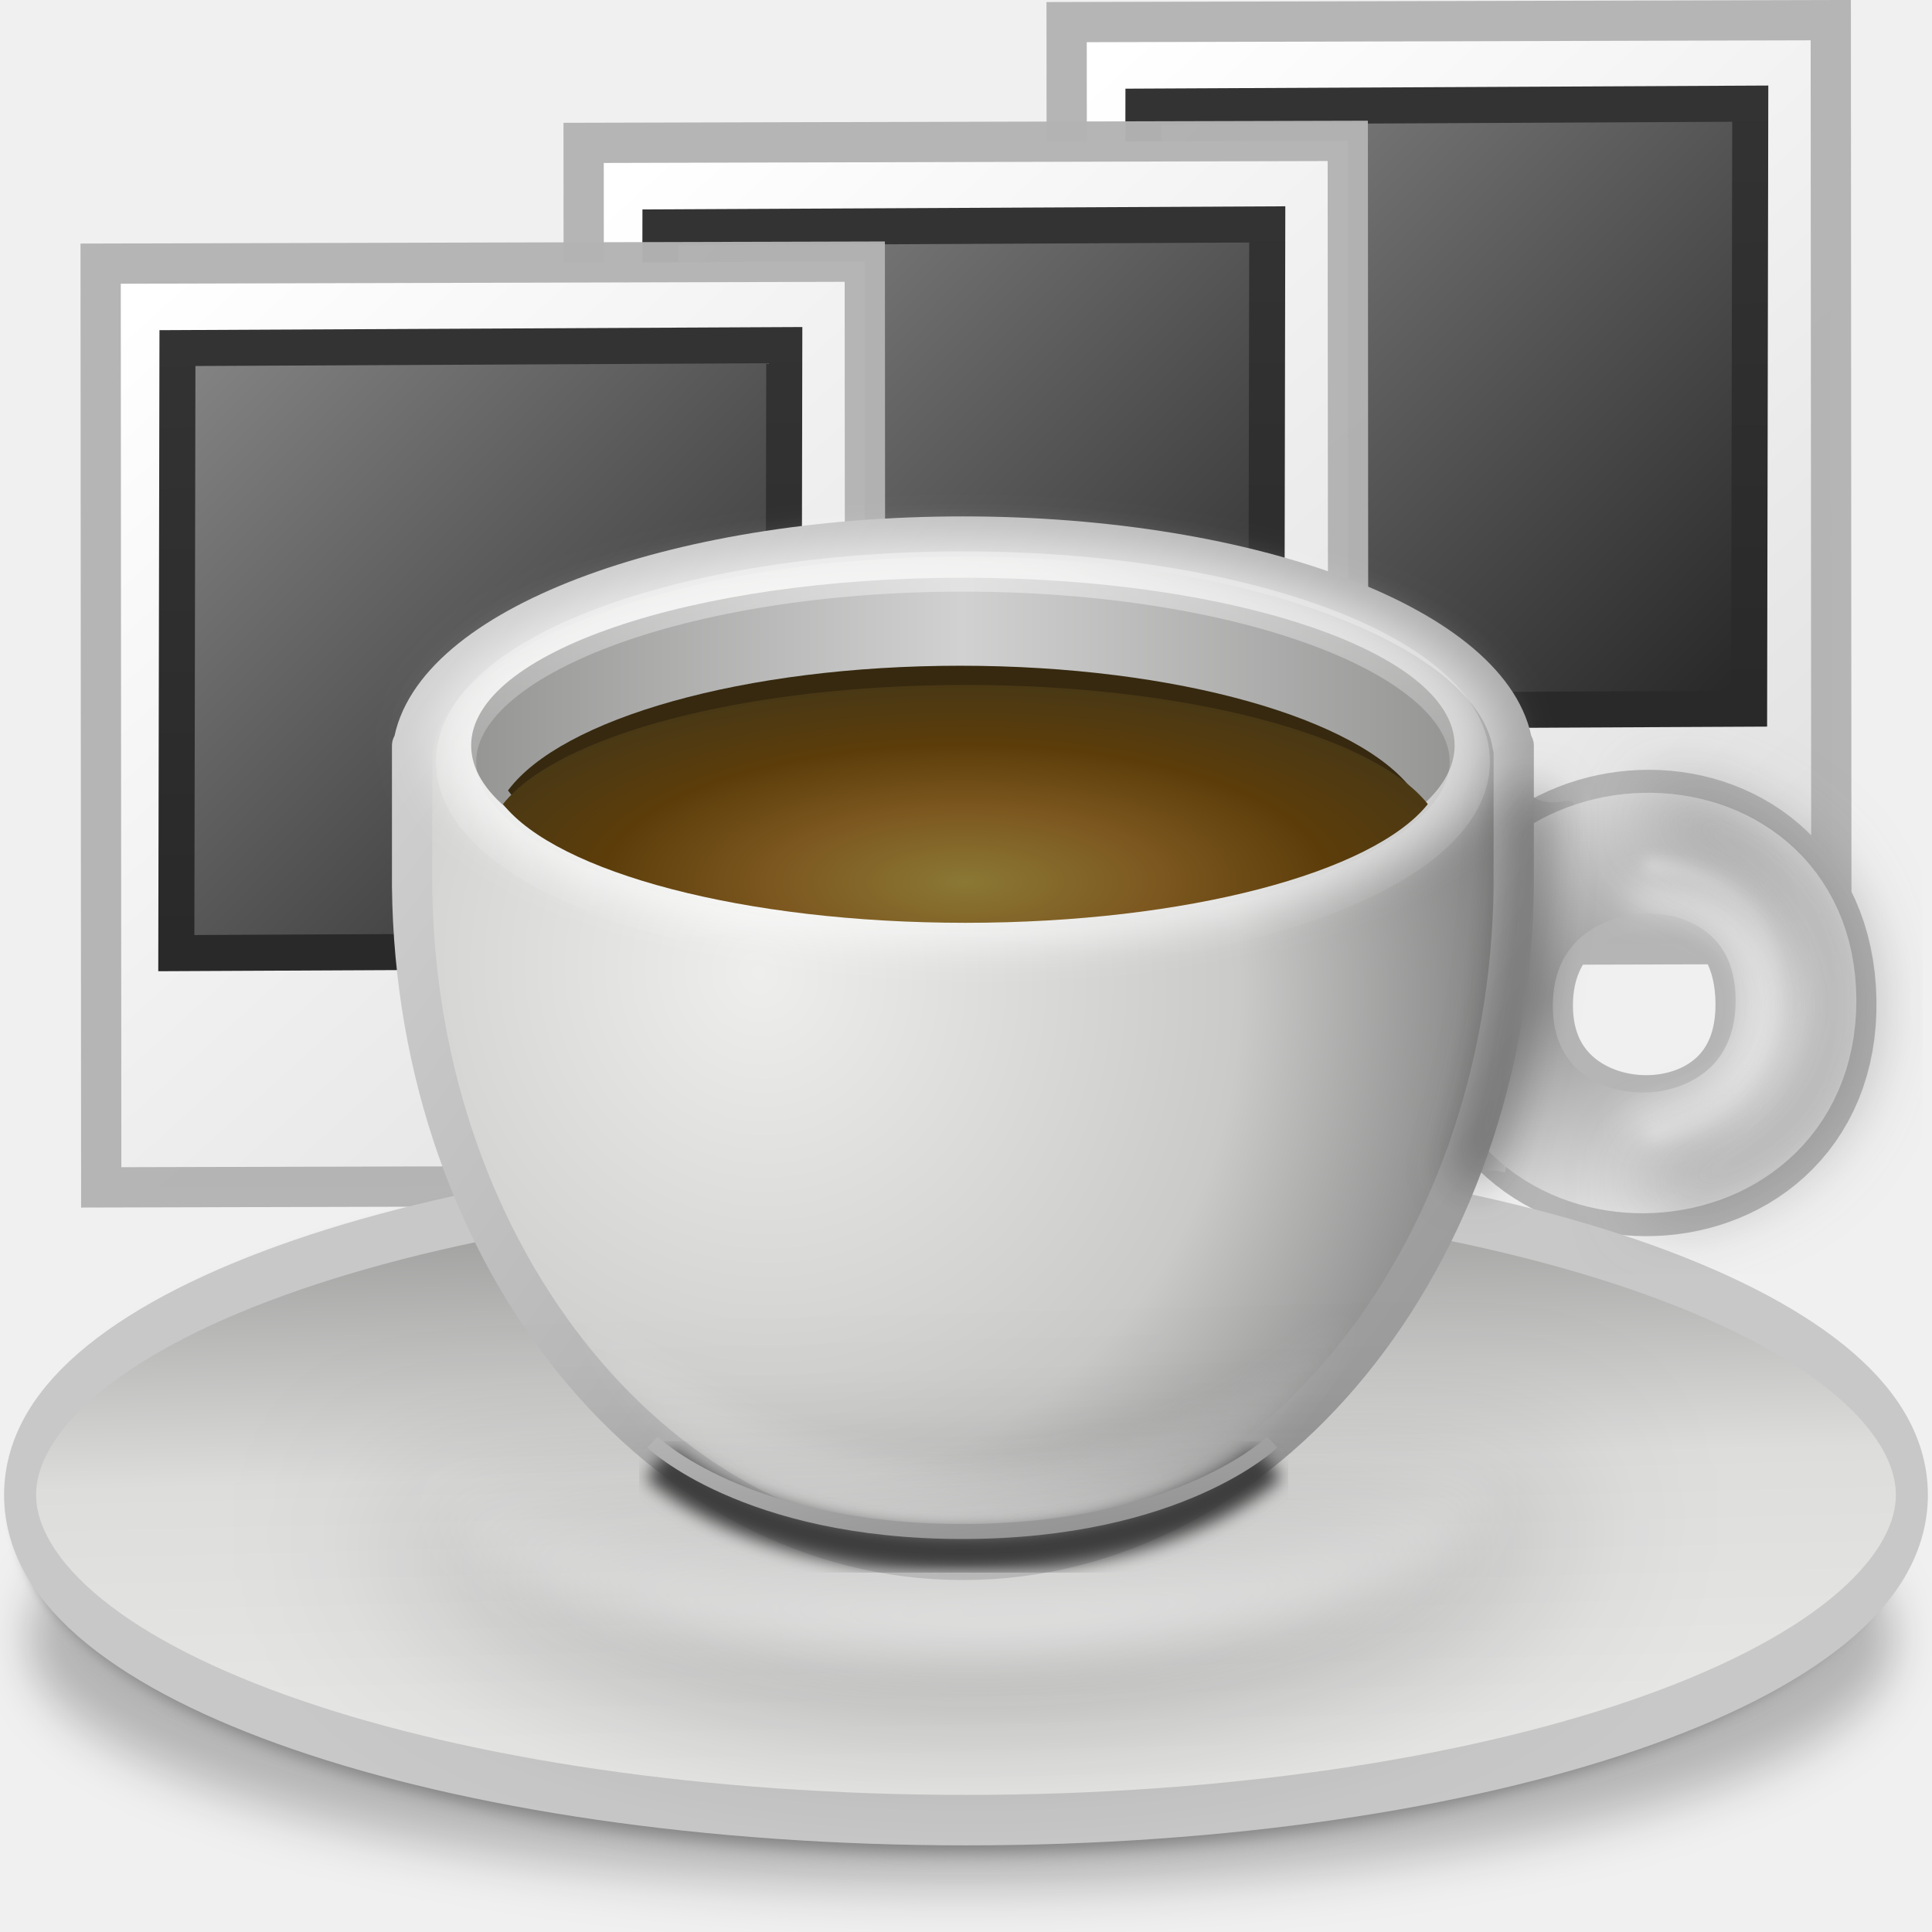
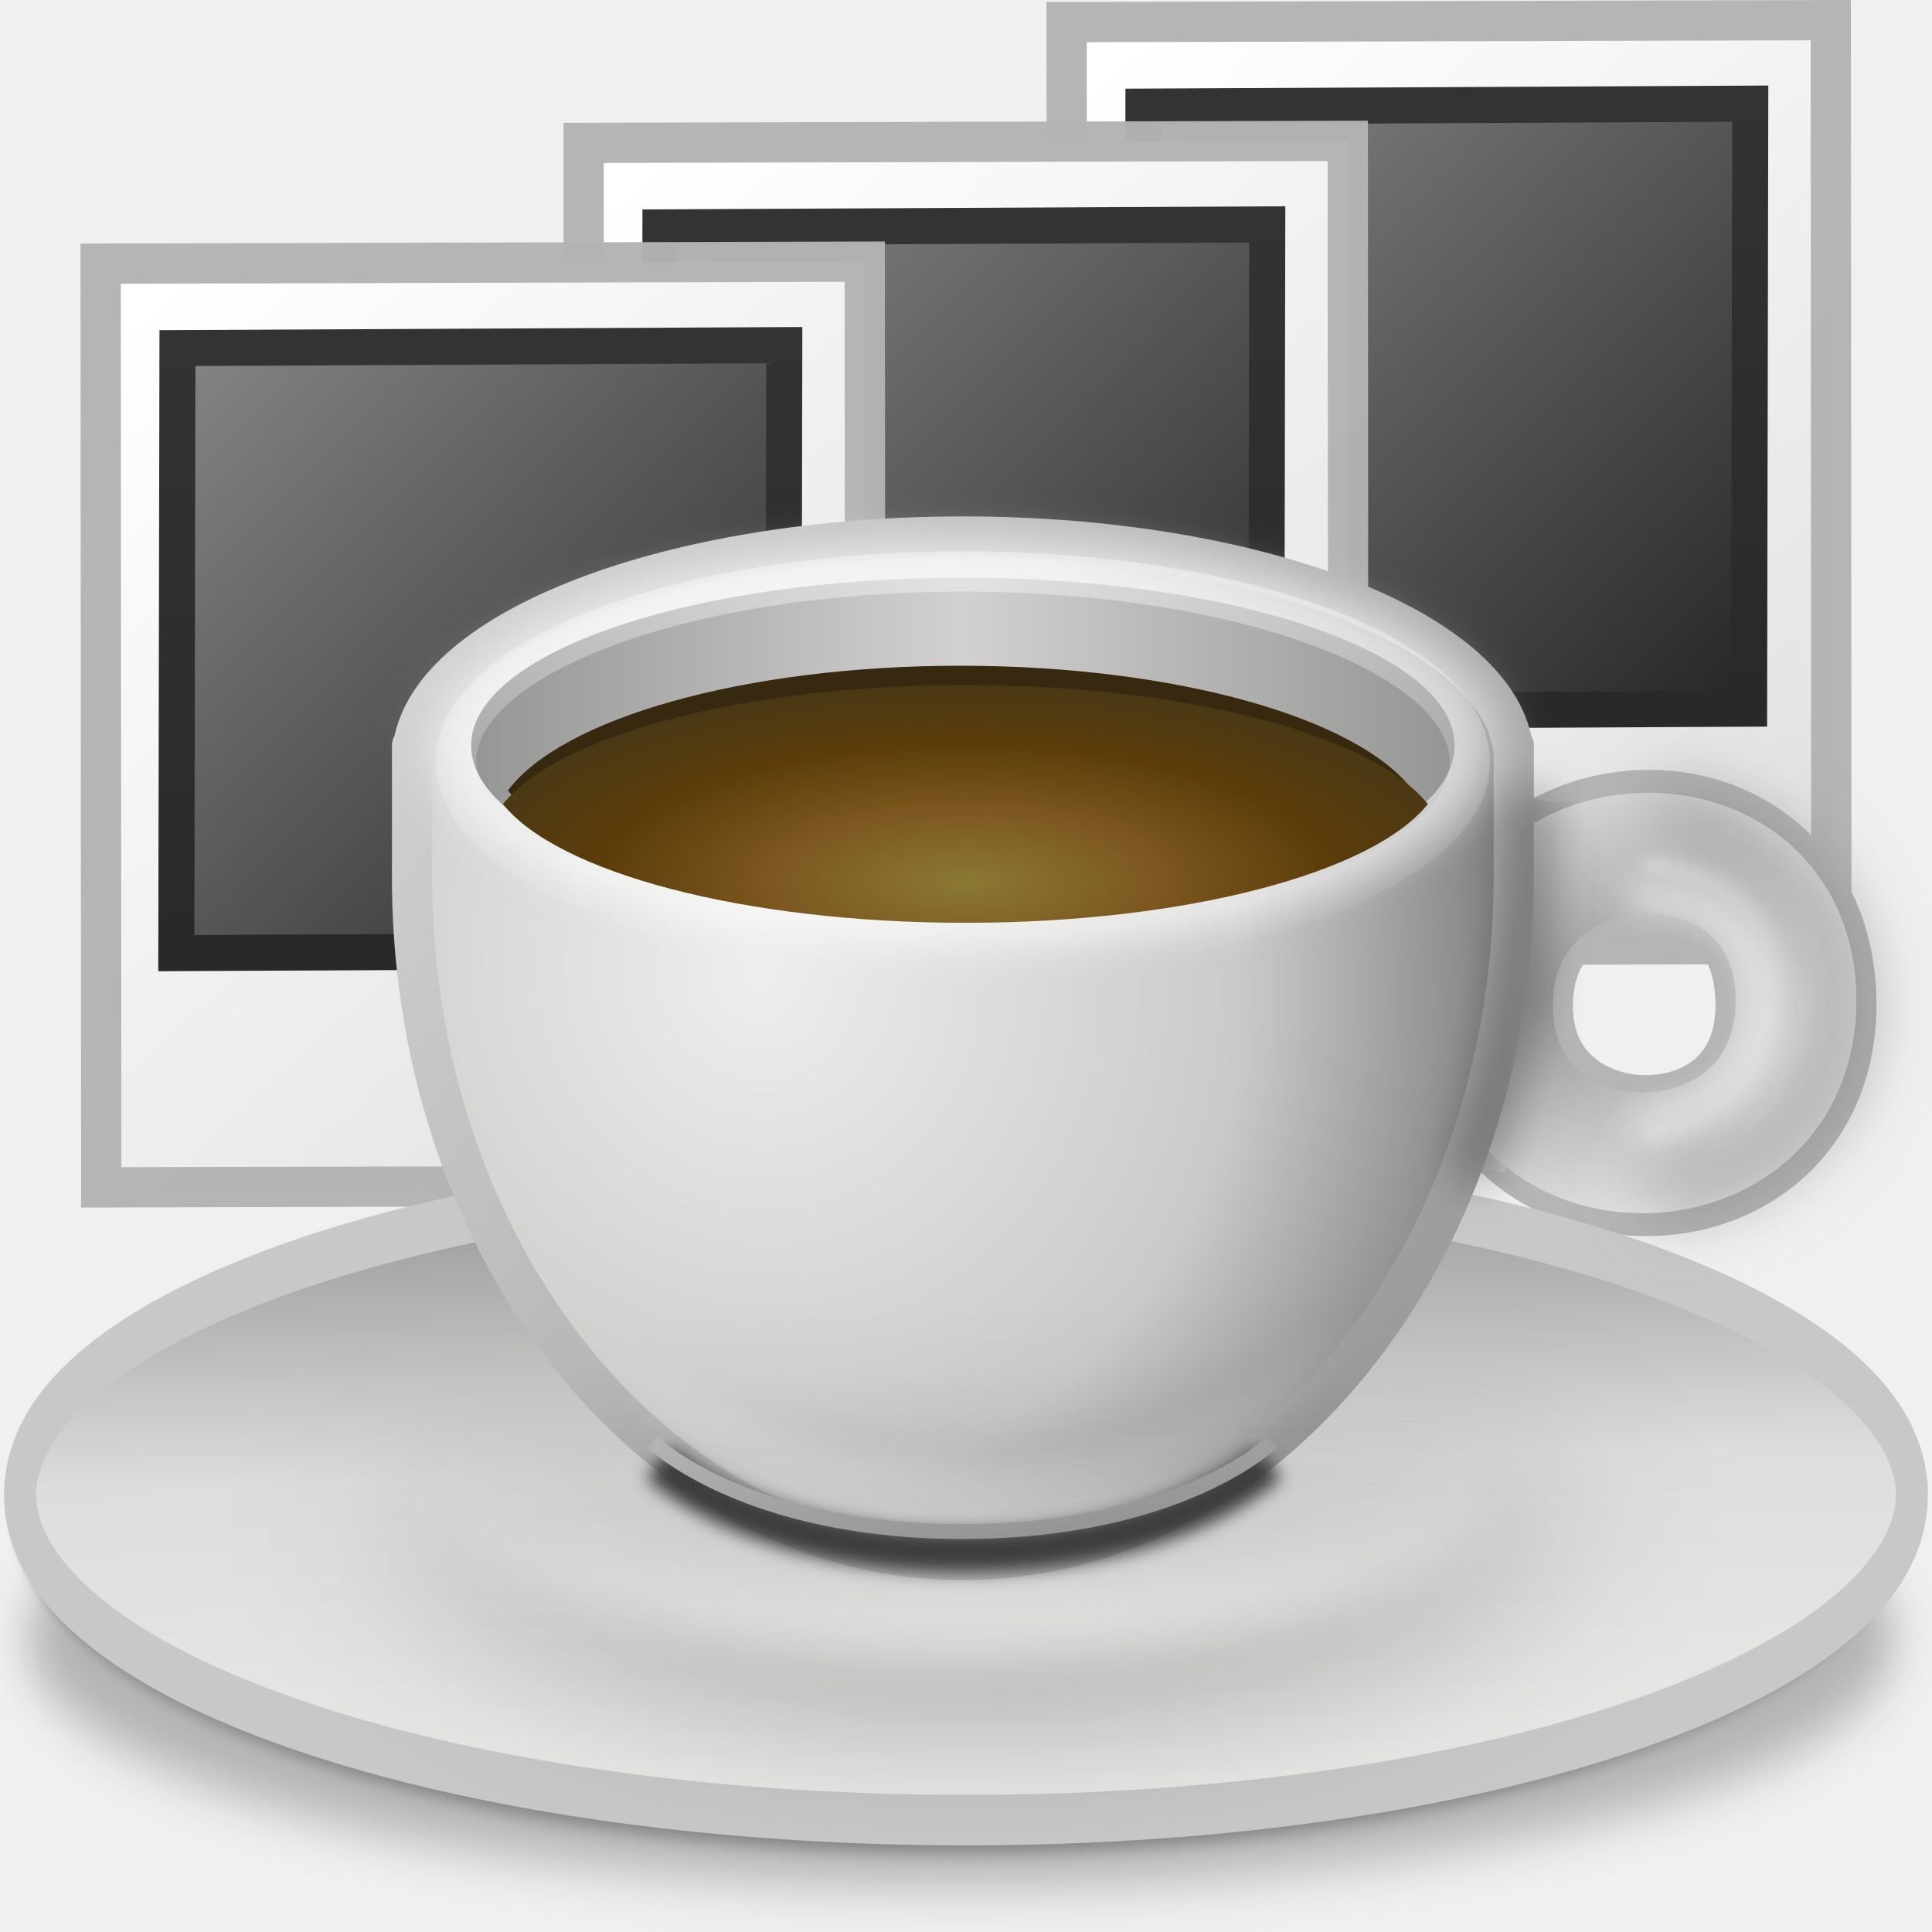
<svg xmlns="http://www.w3.org/2000/svg" xmlns:xlink="http://www.w3.org/1999/xlink" width="48" height="48" id="svg4335" version="1.1">
  <defs id="defs4337">
-     <linearGradient id="linearGradient5348">
-       <stop id="stop5350" style="stop-color:#eeeeec;stop-opacity:0.067;" offset="0" />
-       <stop id="stop5354" style="stop-color:#3c3c3c;stop-opacity:0.84;" offset="1" />
-     </linearGradient>
-     <linearGradient id="linearGradient5464">
-       <stop id="stop5466" style="stop-color:#989898;stop-opacity:1;" offset="0" />
-       <stop offset="0.573" style="stop-color:#b0b0b0;stop-opacity:1;" id="stop5468" />
-       <stop id="stop5470" style="stop-color:#e5e5e5;stop-opacity:1;" offset="1" />
-     </linearGradient>
-     <linearGradient id="linearGradient5306">
-       <stop offset="0" style="stop-color:#989898;stop-opacity:1;" id="stop5308" />
-       <stop id="stop5320" style="stop-color:#b0b0b0;stop-opacity:1;" offset="0.331" />
-       <stop offset="1" style="stop-color:#e5e5e5;stop-opacity:1;" id="stop5310" />
-     </linearGradient>
-     <linearGradient id="linearGradient3967">
-       <stop offset="0" style="stop-color:#f9f9f6;stop-opacity:1;" id="stop3969" />
-       <stop offset="0.509" style="stop-color:#dddddc;stop-opacity:1;" id="stop3971" />
-       <stop offset="1" style="stop-color:#2f2f2f;stop-opacity:1;" id="stop3973" />
-     </linearGradient>
-     <linearGradient id="linearGradient5272">
-       <stop offset="0" style="stop-color:#eeeeec;stop-opacity:1" id="stop5274" />
-       <stop offset="0.577" style="stop-color:#cacac9;stop-opacity:1" id="stop5276" />
-       <stop offset="1" style="stop-color:#6b6b6b;stop-opacity:1" id="stop5278" />
-     </linearGradient>
-     <linearGradient id="linearGradient3584">
-       <stop id="stop3586" style="stop-color:#929292;stop-opacity:1;" offset="0" />
-       <stop id="stop3588" style="stop-color:#d4d4d4;stop-opacity:1;" offset="1" />
-     </linearGradient>
-     <filter x="-0.056" y="-0.113" width="1.113" height="1.225" color-interpolation-filters="sRGB" id="filter3550">
-       <feGaussianBlur stdDeviation="1.374" id="feGaussianBlur3552" />
-     </filter>
-     <linearGradient id="linearGradient3526">
-       <stop id="stop3528" style="stop-color:#d1d1d1;stop-opacity:1" offset="0" />
-       <stop id="stop3530" style="stop-color:#959594;stop-opacity:1" offset="1" />
-     </linearGradient>
-     <linearGradient id="linearGradient3740">
-       <stop id="stop3743" style="stop-color:#8b7835;stop-opacity:1;" offset="0" />
-       <stop id="stop3771" style="stop-color:#7c571f;stop-opacity:1;" offset="0.371" />
-       <stop id="stop3745" style="stop-color:#5c3d0a;stop-opacity:1;" offset="0.686" />
-       <stop id="stop3747" style="stop-color:#483816;stop-opacity:1" offset="1" />
-     </linearGradient>
-     <linearGradient id="linearGradient5370">
-       <stop offset="0" style="stop-color:#000000;stop-opacity:1" id="stop5372" />
-       <stop offset="1" style="stop-color:#000000;stop-opacity:0" id="stop5374" />
-     </linearGradient>
-     <linearGradient id="linearGradient5236">
-       <stop style="stop-color:#ffffff;stop-opacity:1;" offset="0" id="stop5238" />
-       <stop style="stop-color:#ffffff;stop-opacity:0" offset="1" id="stop5240" />
-     </linearGradient>
-     <linearGradient id="linearGradient3595">
-       <stop id="stop3597" style="stop-color:#ffffff;stop-opacity:1" offset="0" />
-       <stop id="stop3599" style="stop-color:#ffffff;stop-opacity:0" offset="1" />
-     </linearGradient>
-     <filter color-interpolation-filters="sRGB" id="filter3615">
-       <feGaussianBlur stdDeviation="0.655" id="feGaussianBlur3617" />
-     </filter>
-     <linearGradient id="linearGradient3666">
-       <stop id="stop3668" style="stop-color:#ffffff;stop-opacity:1" offset="0" />
-       <stop id="stop3670" style="stop-color:#ffffff;stop-opacity:0" offset="1" />
-     </linearGradient>
-     <linearGradient id="linearGradient3584-0">
-       <stop id="stop3586-1" style="stop-color:#5f5f5f;stop-opacity:1" offset="0" />
-       <stop id="stop3588-6" style="stop-color:#c6c6c6;stop-opacity:1" offset="1" />
-     </linearGradient>
    <filter color-interpolation-filters="sRGB" id="filter3955-3" x="-0.028" width="1.055" y="-0.126" height="1.253">
      <feGaussianBlur stdDeviation="0.335" id="feGaussianBlur3957-5" />
    </filter>
    <linearGradient id="linearGradient5348-8">
      <stop id="stop5350-1" style="stop-color:#eeeeec;stop-opacity:0.067;" offset="0" />
      <stop id="stop5354-0" style="stop-color:#3c3c3c;stop-opacity:0.84;" offset="1" />
    </linearGradient>
-     <filter color-interpolation-filters="sRGB" id="filter5342-7">
+     <filter color-interpolation-filters="sRGB" id="filter5342-7" x="-0.013" y="-0.059" width="1.026" height="1.117">
      <feGaussianBlur stdDeviation="0.078" id="feGaussianBlur5344-2" />
    </filter>
    <linearGradient id="linearGradient5464-4">
      <stop id="stop5466-9" style="stop-color:#989898;stop-opacity:1;" offset="0" />
      <stop offset="0.573" style="stop-color:#b0b0b0;stop-opacity:1;" id="stop5468-9" />
      <stop id="stop5470-2" style="stop-color:#e5e5e5;stop-opacity:1;" offset="1" />
    </linearGradient>
    <linearGradient id="linearGradient5306-3">
      <stop offset="0" style="stop-color:#989898;stop-opacity:1;" id="stop5308-6" />
      <stop id="stop5320-6" style="stop-color:#b0b0b0;stop-opacity:1;" offset="0.331" />
      <stop offset="1" style="stop-color:#e5e5e5;stop-opacity:1;" id="stop5310-7" />
    </linearGradient>
    <linearGradient id="linearGradient3967-4">
      <stop offset="0" style="stop-color:#f9f9f6;stop-opacity:1;" id="stop3969-6" />
      <stop offset="0.509" style="stop-color:#dddddc;stop-opacity:1;" id="stop3971-9" />
      <stop offset="1" style="stop-color:#2f2f2f;stop-opacity:1;" id="stop3973-6" />
    </linearGradient>
    <linearGradient id="linearGradient5272-0">
      <stop offset="0" style="stop-color:#eeeeec;stop-opacity:1" id="stop5274-9" />
      <stop offset="0.577" style="stop-color:#cacac9;stop-opacity:1" id="stop5276-9" />
      <stop offset="1" style="stop-color:#6b6b6b;stop-opacity:1" id="stop5278-5" />
    </linearGradient>
    <linearGradient id="linearGradient3584-1">
      <stop id="stop3586-7" style="stop-color:#929292;stop-opacity:1;" offset="0" />
      <stop id="stop3588-3" style="stop-color:#d4d4d4;stop-opacity:1;" offset="1" />
    </linearGradient>
    <filter x="-0.056" y="-0.113" width="1.113" height="1.225" color-interpolation-filters="sRGB" id="filter3550-0">
      <feGaussianBlur stdDeviation="1.374" id="feGaussianBlur3552-8" />
    </filter>
    <linearGradient id="linearGradient3526-5">
      <stop id="stop3528-4" style="stop-color:#d1d1d1;stop-opacity:1" offset="0" />
      <stop id="stop3530-3" style="stop-color:#959594;stop-opacity:1" offset="1" />
    </linearGradient>
    <linearGradient id="linearGradient3740-9">
      <stop id="stop3743-4" style="stop-color:#8b7835;stop-opacity:1;" offset="0" />
      <stop id="stop3771-6" style="stop-color:#7c571f;stop-opacity:1;" offset="0.371" />
      <stop id="stop3745-2" style="stop-color:#5c3d0a;stop-opacity:1;" offset="0.686" />
      <stop id="stop3747-3" style="stop-color:#483816;stop-opacity:1" offset="1" />
    </linearGradient>
    <linearGradient id="linearGradient5370-6">
      <stop offset="0" style="stop-color:#000000;stop-opacity:1" id="stop5372-2" />
      <stop offset="1" style="stop-color:#000000;stop-opacity:0" id="stop5374-7" />
    </linearGradient>
    <filter color-interpolation-filters="sRGB" id="filter5396-0" x="-0.157" width="1.313" y="-0.529" height="2.059">
      <feGaussianBlur stdDeviation="1.442" id="feGaussianBlur5398-7" />
    </filter>
    <linearGradient id="linearGradient5236-7">
      <stop style="stop-color:#ffffff;stop-opacity:1;" offset="0" id="stop5238-4" />
      <stop style="stop-color:#ffffff;stop-opacity:0" offset="1" id="stop5240-3" />
    </linearGradient>
    <filter id="filter5268-1" x="-0.052" width="1.105" y="-0.177" height="1.354" color-interpolation-filters="sRGB">
      <feGaussianBlur stdDeviation="0.482" id="feGaussianBlur5270-2" />
    </filter>
    <linearGradient id="linearGradient3595-7">
      <stop id="stop3597-5" style="stop-color:#ffffff;stop-opacity:1" offset="0" />
      <stop id="stop3599-5" style="stop-color:#ffffff;stop-opacity:0" offset="1" />
    </linearGradient>
-     <filter color-interpolation-filters="sRGB" id="filter3615-8">
+     <filter color-interpolation-filters="sRGB" id="filter3615-8" x="-0.032" y="-0.098" width="1.064" height="1.196">
      <feGaussianBlur stdDeviation="0.655" id="feGaussianBlur3617-0" />
    </filter>
    <linearGradient id="linearGradient3666-7">
      <stop id="stop3668-7" style="stop-color:#ffffff;stop-opacity:1" offset="0" />
      <stop id="stop3670-3" style="stop-color:#ffffff;stop-opacity:0" offset="1" />
    </linearGradient>
-     <filter id="filter5300-7" x="-0.033" width="1.066" y="-0.229" height="1.457" color-interpolation-filters="sRGB">
+     <filter id="filter5300-7" x="-0.056" width="1.112" y="-0.392" height="1.847" color-interpolation-filters="sRGB">
      <feGaussianBlur stdDeviation="0.21" id="feGaussianBlur5302-7" />
    </filter>
    <linearGradient id="linearGradient3584-0-9">
      <stop id="stop3586-1-3" style="stop-color:#5f5f5f;stop-opacity:1" offset="0" />
      <stop id="stop3588-6-2" style="stop-color:#c6c6c6;stop-opacity:1" offset="1" />
    </linearGradient>
-     <filter color-interpolation-filters="sRGB" id="filter5518-0" x="-1.042" width="3.084" y="-0.145" height="1.289">
+     <filter color-interpolation-filters="sRGB" id="filter5518-0" x="-1.076" width="3.168" y="-0.145" height="1.302">
      <feGaussianBlur stdDeviation="1.554" id="feGaussianBlur5520-7" />
    </filter>
-     <filter color-interpolation-filters="sRGB" id="filter4172-8" x="-0.121" width="1.242" y="-0.061" height="1.121">
+     <filter color-interpolation-filters="sRGB" id="filter4172-8" x="-0.122" width="1.298" y="-0.088" height="1.176">
      <feGaussianBlur stdDeviation="0.461" id="feGaussianBlur4174-2" />
    </filter>
-     <filter color-interpolation-filters="sRGB" id="filter4157-0" x="-0.309" width="1.618" y="-0.184" height="1.368">
+     <filter color-interpolation-filters="sRGB" id="filter4157-0" x="-0.315" width="1.679" y="-0.217" height="1.434">
      <feGaussianBlur stdDeviation="1.174" id="feGaussianBlur4159-7" />
    </filter>
-     <filter id="filter5623" x="-0.45" width="1.9" y="-0.225" height="1.45">
+     <filter id="filter5623" x="-0.461" width="2.058" y="-0.297" height="1.595">
      <feGaussianBlur stdDeviation="2.367" id="feGaussianBlur5625" />
    </filter>
    <linearGradient xlink:href="#linearGradient5348-8" id="linearGradient5653" gradientUnits="userSpaceOnUse" x1="-14.992" y1="16.765" x2="-14.992" y2="11.123" />
    <linearGradient xlink:href="#linearGradient3967-4" id="linearGradient5659" gradientUnits="userSpaceOnUse" x1="-13.725" y1="20.628" x2="-13.95" y2="6.172" />
    <linearGradient xlink:href="#linearGradient5370-6" id="linearGradient5669" gradientUnits="userSpaceOnUse" x1="23.476" y1="43.139" x2="23.388" y2="39.335" />
    <linearGradient xlink:href="#linearGradient5236-7" id="linearGradient5671" gradientUnits="userSpaceOnUse" x1="23.476" y1="43.139" x2="23.388" y2="39.335" />
    <linearGradient xlink:href="#linearGradient3595-7" id="linearGradient5673" gradientUnits="userSpaceOnUse" gradientTransform="translate(-64.30252,-0.03124965)" x1="87.05" y1="53.75" x2="87.05" y2="41.73" />
    <linearGradient xlink:href="#linearGradient3584-0-9" id="linearGradient5703" gradientUnits="userSpaceOnUse" gradientTransform="matrix(0.9398945,0,0,1.01253,1.273833,1002.024)" x1="21.767" y1="47.292" x2="19.958" y2="34.771" />
    <linearGradient xlink:href="#linearGradient3666-7" id="linearGradient5707" gradientUnits="userSpaceOnUse" gradientTransform="matrix(0.4300849,0,0,0.3226855,21.44947,1018.005)" x1="-1.937" y1="0.988" x2="-1.937" y2="31.827" />
    <radialGradient xlink:href="#linearGradient3740-9" id="radialGradient5713" gradientUnits="userSpaceOnUse" gradientTransform="matrix(0.5010873,-1.2355755e-8,0,0.1891321,19.75713,1020.126)" cx="8.438" cy="32.535" fx="8.438" fy="32.535" r="26.406" />
    <linearGradient xlink:href="#linearGradient3526-5" id="linearGradient5717" gradientUnits="userSpaceOnUse" gradientTransform="matrix(0.4172382,0,0,0.2846743,21.52335,1018.225)" spreadMethod="reflect" x1="5.684" y1="16.366" x2="35.033" y2="16.366" />
    <radialGradient xlink:href="#linearGradient5272-0" id="radialGradient5721" gradientUnits="userSpaceOnUse" gradientTransform="matrix(0.180531,0.6651864,-0.6213648,0.1686379,36.86119,1029.312)" cx="-7.947" cy="26.682" fx="-7.947" fy="26.682" r="32" />
    <linearGradient xlink:href="#linearGradient3584-1" id="linearGradient5723" gradientUnits="userSpaceOnUse" gradientTransform="matrix(0.4344347,0,0,0.4777772,-13.13538,1017.064)" x1="117.303" y1="55.031" x2="53.303" y2="2.36" />
    <radialGradient xlink:href="#linearGradient5306-3" id="radialGradient5727" gradientUnits="userSpaceOnUse" gradientTransform="matrix(0.2422994,0.2723371,-0.3162934,0.2814075,34.20367,981.3236)" cx="106.305" cy="66.88" fx="106.305" fy="66.88" r="15.57" />
    <linearGradient xlink:href="#linearGradient5464-4" id="linearGradient5730" gradientUnits="userSpaceOnUse" gradientTransform="matrix(0.390346,0,0,0.3371057,-1.696235,1006.943)" x1="94.203" y1="65.082" x2="106.098" y2="67.957" />
-     <linearGradient x1="302.857" y1="366.648" x2="302.857" y2="609.505" id="linearGradient2514" xlink:href="#linearGradient5048" gradientUnits="userSpaceOnUse" gradientTransform="matrix(0.03345303,0,0,0.01508077,-25.77213,20.02493)" />
-     <linearGradient id="linearGradient5048">
-       <stop id="stop5050" style="stop-color:#000000;stop-opacity:0" offset="0" />
-       <stop id="stop5056" style="stop-color:#000000;stop-opacity:1" offset="0.5" />
-       <stop id="stop5052" style="stop-color:#000000;stop-opacity:0" offset="1" />
-     </linearGradient>
-     <radialGradient cx="605.714" cy="486.648" r="117.143" fx="605.714" fy="486.648" id="radialGradient2516" xlink:href="#linearGradient5060" gradientUnits="userSpaceOnUse" gradientTransform="matrix(0.03142725,0,0,0.01508077,-24.51776,20.02493)" />
-     <linearGradient id="linearGradient5060">
-       <stop id="stop5062" style="stop-color:#000000;stop-opacity:1" offset="0" />
-       <stop id="stop5064" style="stop-color:#000000;stop-opacity:0" offset="1" />
-     </linearGradient>
-     <radialGradient cx="605.714" cy="486.648" r="117.143" fx="605.714" fy="486.648" id="radialGradient2518" xlink:href="#linearGradient5060" gradientUnits="userSpaceOnUse" gradientTransform="matrix(-0.03142725,0,0,0.01508077,-2.812712,20.02493)" />
-     <linearGradient id="linearGradient3032">
-       <stop id="stop3034" style="stop-color:#000000;stop-opacity:1" offset="0" />
-       <stop id="stop3036" style="stop-color:#000000;stop-opacity:0" offset="1" />
-     </linearGradient>
-     <linearGradient x1="108.265" y1="110.281" x2="25.818" y2="14.029" id="linearGradient2526" xlink:href="#linearGradient259-942" gradientUnits="userSpaceOnUse" gradientTransform="matrix(0.2589474,0,0,0.1853811,-29.55242,-23.91991)" />
    <linearGradient id="linearGradient259-942">
      <stop id="stop3802" style="stop-color:#ffffff;stop-opacity:1" offset="0" />
      <stop id="stop3804" style="stop-color:#e0e0e0;stop-opacity:1" offset="1" />
    </linearGradient>
-     <linearGradient x1="28.938" y1="17.333" x2="105.365" y2="92.824" id="linearGradient2521" xlink:href="#linearGradient4157-401-351" gradientUnits="userSpaceOnUse" gradientTransform="matrix(0.2391271,0,0,0.1901676,-28.24796,-22.92036)" />
    <linearGradient id="linearGradient4157-401-351">
      <stop id="stop3790" style="stop-color:#262626;stop-opacity:1" offset="0" />
      <stop id="stop3792" style="stop-color:#828282;stop-opacity:1" offset="1" />
    </linearGradient>
-     <linearGradient x1="-24.032" y1="-13.091" x2="-24.098" y2="-40.164" id="linearGradient2523" xlink:href="#linearGradient3610-302" gradientUnits="userSpaceOnUse" gradientTransform="matrix(0.5428573,0,0,0.5555556,1.035721,3.004001)" />
    <linearGradient id="linearGradient3610-302">
      <stop id="stop3796" style="stop-color:#333333;stop-opacity:1" offset="0" />
      <stop id="stop3798" style="stop-color:#292929;stop-opacity:1" offset="1" />
    </linearGradient>
-     <linearGradient y2="92.824" x2="105.365" y1="17.333" x1="28.938" gradientTransform="matrix(0.2391271,0,0,0.1901676,-28.24796,-22.92036)" gradientUnits="userSpaceOnUse" id="linearGradient3057" xlink:href="#linearGradient4157-401-351" />
-     <linearGradient y2="-40.164" x2="-24.098" y1="-13.091" x1="-24.032" gradientTransform="matrix(0.5428573,0,0,0.5555556,1.035721,3.004001)" gradientUnits="userSpaceOnUse" id="linearGradient3059" xlink:href="#linearGradient3610-302" />
-     <linearGradient xlink:href="#linearGradient5048" id="linearGradient6250" gradientUnits="userSpaceOnUse" gradientTransform="matrix(0.03345303,0,0,0.01508077,-25.77213,20.02493)" x1="302.857" y1="366.648" x2="302.857" y2="609.505" />
-     <radialGradient xlink:href="#linearGradient5060" id="radialGradient6252" gradientUnits="userSpaceOnUse" gradientTransform="matrix(0.03142725,0,0,0.01508077,-24.51776,20.02493)" cx="605.714" cy="486.648" fx="605.714" fy="486.648" r="117.143" />
-     <radialGradient xlink:href="#linearGradient5060" id="radialGradient6254" gradientUnits="userSpaceOnUse" gradientTransform="matrix(-0.03142725,0,0,0.01508077,-2.812712,20.02493)" cx="605.714" cy="486.648" fx="605.714" fy="486.648" r="117.143" />
-     <linearGradient xlink:href="#linearGradient259-942" id="linearGradient6256" gradientUnits="userSpaceOnUse" gradientTransform="matrix(0.2589474,0,0,0.1853811,-29.55242,-23.91991)" x1="108.265" y1="110.281" x2="25.818" y2="14.029" />
-     <linearGradient xlink:href="#linearGradient4157-401-351" id="linearGradient6258" gradientUnits="userSpaceOnUse" gradientTransform="matrix(0.2391271,0,0,0.1901676,-28.24796,-22.92036)" x1="28.938" y1="17.333" x2="105.365" y2="92.824" />
-     <linearGradient xlink:href="#linearGradient3610-302" id="linearGradient6260" gradientUnits="userSpaceOnUse" gradientTransform="matrix(0.5428573,0,0,0.5555556,1.035721,3.004001)" x1="-24.032" y1="-13.091" x2="-24.098" y2="-40.164" />
-     <linearGradient xlink:href="#linearGradient5048" id="linearGradient6276" gradientUnits="userSpaceOnUse" gradientTransform="matrix(0.03345303,0,0,0.01508077,-25.77213,20.02493)" x1="302.857" y1="366.648" x2="302.857" y2="609.505" />
-     <radialGradient xlink:href="#linearGradient5060" id="radialGradient6278" gradientUnits="userSpaceOnUse" gradientTransform="matrix(0.03142725,0,0,0.01508077,-24.51776,20.02493)" cx="605.714" cy="486.648" fx="605.714" fy="486.648" r="117.143" />
-     <radialGradient xlink:href="#linearGradient5060" id="radialGradient6280" gradientUnits="userSpaceOnUse" gradientTransform="matrix(-0.03142725,0,0,0.01508077,-2.812712,20.02493)" cx="605.714" cy="486.648" fx="605.714" fy="486.648" r="117.143" />
-     <linearGradient xlink:href="#linearGradient259-942" id="linearGradient6282" gradientUnits="userSpaceOnUse" gradientTransform="matrix(0.2589474,0,0,0.1853811,-29.55242,-23.91991)" x1="108.265" y1="110.281" x2="25.818" y2="14.029" />
-     <linearGradient xlink:href="#linearGradient4157-401-351" id="linearGradient6284" gradientUnits="userSpaceOnUse" gradientTransform="matrix(0.2391271,0,0,0.1901676,-28.24796,-22.92036)" x1="28.938" y1="17.333" x2="105.365" y2="92.824" />
-     <linearGradient xlink:href="#linearGradient3610-302" id="linearGradient6286" gradientUnits="userSpaceOnUse" gradientTransform="matrix(0.5428573,0,0,0.5555556,1.035721,3.004001)" x1="-24.032" y1="-13.091" x2="-24.098" y2="-40.164" />
-     <linearGradient xlink:href="#linearGradient5048" id="linearGradient4060" gradientUnits="userSpaceOnUse" gradientTransform="matrix(0.03345303,0,0,0.01508077,-25.77213,20.02493)" x1="302.857" y1="366.648" x2="302.857" y2="609.505" />
-     <radialGradient xlink:href="#linearGradient5060" id="radialGradient4062" gradientUnits="userSpaceOnUse" gradientTransform="matrix(0.03142725,0,0,0.01508077,-24.51776,20.02493)" cx="605.714" cy="486.648" fx="605.714" fy="486.648" r="117.143" />
-     <radialGradient xlink:href="#linearGradient5060" id="radialGradient4064" gradientUnits="userSpaceOnUse" gradientTransform="matrix(-0.03142725,0,0,0.01508077,-2.812712,20.02493)" cx="605.714" cy="486.648" fx="605.714" fy="486.648" r="117.143" />
-     <linearGradient xlink:href="#linearGradient5048" id="linearGradient4086" gradientUnits="userSpaceOnUse" gradientTransform="matrix(0.03345303,0,0,0.01508077,-25.77213,20.02493)" x1="302.857" y1="366.648" x2="302.857" y2="609.505" />
-     <radialGradient xlink:href="#linearGradient5060" id="radialGradient4088" gradientUnits="userSpaceOnUse" gradientTransform="matrix(0.03142725,0,0,0.01508077,-24.51776,20.02493)" cx="605.714" cy="486.648" fx="605.714" fy="486.648" r="117.143" />
-     <radialGradient xlink:href="#linearGradient5060" id="radialGradient4090" gradientUnits="userSpaceOnUse" gradientTransform="matrix(-0.03142725,0,0,0.01508077,-2.812712,20.02493)" cx="605.714" cy="486.648" fx="605.714" fy="486.648" r="117.143" />
-     <linearGradient xlink:href="#linearGradient259-942" id="linearGradient4092" gradientUnits="userSpaceOnUse" gradientTransform="matrix(0.2139135,0,0,0.2244086,-79.72843,-1030.641)" x1="108.265" y1="110.281" x2="25.818" y2="14.029" />
-     <linearGradient xlink:href="#linearGradient4157-401-351" id="linearGradient4094" gradientUnits="userSpaceOnUse" gradientTransform="matrix(0.1901107,0,0,0.1915024,-80.68239,-1025.477)" x1="28.938" y1="17.333" x2="105.365" y2="92.824" />
-     <linearGradient xlink:href="#linearGradient3610-302" id="linearGradient4096" gradientUnits="userSpaceOnUse" gradientTransform="matrix(0.4315821,0,0,0.559455,-57.4013,-999.3702)" x1="-24.032" y1="-13.091" x2="-24.098" y2="-40.164" />
-     <linearGradient xlink:href="#linearGradient4157-401-351" id="linearGradient4099" gradientUnits="userSpaceOnUse" gradientTransform="matrix(0.1901107,0,0,0.1915024,-26.93274,-1031.786)" x1="28.938" y1="17.333" x2="105.365" y2="92.824" />
-     <linearGradient xlink:href="#linearGradient3610-302" id="linearGradient4101" gradientUnits="userSpaceOnUse" gradientTransform="matrix(0.4315821,0,0,0.559455,-3.651645,-1005.679)" x1="-24.032" y1="-13.091" x2="-24.098" y2="-40.164" />
-     <linearGradient xlink:href="#linearGradient259-942" id="linearGradient4104" gradientUnits="userSpaceOnUse" gradientTransform="matrix(0.2139135,0,0,0.2244086,-26.0487,-1037.072)" x1="108.265" y1="110.281" x2="25.818" y2="14.029" />
-     <linearGradient xlink:href="#linearGradient5048" id="linearGradient4110" gradientUnits="userSpaceOnUse" gradientTransform="matrix(0.03345303,0,0,0.01508077,-25.77213,20.02493)" x1="302.857" y1="366.648" x2="302.857" y2="609.505" />
-     <radialGradient xlink:href="#linearGradient5060" id="radialGradient4112" gradientUnits="userSpaceOnUse" gradientTransform="matrix(0.03142725,0,0,0.01508077,-24.51776,20.02493)" cx="605.714" cy="486.648" fx="605.714" fy="486.648" r="117.143" />
-     <radialGradient xlink:href="#linearGradient5060" id="radialGradient4114" gradientUnits="userSpaceOnUse" gradientTransform="matrix(-0.03142725,0,0,0.01508077,-2.812712,20.02493)" cx="605.714" cy="486.648" fx="605.714" fy="486.648" r="117.143" />
-     <linearGradient xlink:href="#linearGradient4157-401-351" id="linearGradient4117" gradientUnits="userSpaceOnUse" gradientTransform="matrix(0.1901107,0,0,0.1915024,-39.08709,-1028.718)" x1="28.938" y1="17.333" x2="105.365" y2="92.824" />
-     <linearGradient xlink:href="#linearGradient3610-302" id="linearGradient4119" gradientUnits="userSpaceOnUse" gradientTransform="matrix(0.4315821,0,0,0.559455,-15.806,-1002.612)" x1="-24.032" y1="-13.091" x2="-24.098" y2="-40.164" />
-     <linearGradient xlink:href="#linearGradient5048" id="linearGradient4152" gradientUnits="userSpaceOnUse" gradientTransform="matrix(0.03345303,0,0,0.01508077,-25.77213,20.02493)" x1="302.857" y1="366.648" x2="302.857" y2="609.505" />
-     <radialGradient xlink:href="#linearGradient5060" id="radialGradient4154" gradientUnits="userSpaceOnUse" gradientTransform="matrix(0.03142725,0,0,0.01508077,-24.51776,20.02493)" cx="605.714" cy="486.648" fx="605.714" fy="486.648" r="117.143" />
-     <radialGradient xlink:href="#linearGradient5060" id="radialGradient4156" gradientUnits="userSpaceOnUse" gradientTransform="matrix(-0.03142725,0,0,0.01508077,-2.812712,20.02493)" cx="605.714" cy="486.648" fx="605.714" fy="486.648" r="117.143" />
-     <linearGradient xlink:href="#linearGradient259-942" id="linearGradient4158" gradientUnits="userSpaceOnUse" gradientTransform="matrix(0.2139135,0,0,0.2244086,-26.0487,-1037.072)" x1="108.265" y1="110.281" x2="25.818" y2="14.029" />
-     <linearGradient xlink:href="#linearGradient4157-401-351" id="linearGradient4160" gradientUnits="userSpaceOnUse" gradientTransform="matrix(0.1901107,0,0,0.1915024,-26.93274,-1031.786)" x1="28.938" y1="17.333" x2="105.365" y2="92.824" />
-     <linearGradient xlink:href="#linearGradient3610-302" id="linearGradient4162" gradientUnits="userSpaceOnUse" gradientTransform="matrix(0.4315821,0,0,0.559455,-3.651645,-1005.679)" x1="-24.032" y1="-13.091" x2="-24.098" y2="-40.164" />
-     <linearGradient xlink:href="#linearGradient5048" id="linearGradient4178" gradientUnits="userSpaceOnUse" gradientTransform="matrix(0.03345303,0,0,0.01508077,-25.77213,20.02493)" x1="302.857" y1="366.648" x2="302.857" y2="609.505" />
-     <radialGradient xlink:href="#linearGradient5060" id="radialGradient4180" gradientUnits="userSpaceOnUse" gradientTransform="matrix(0.03142725,0,0,0.01508077,-24.51776,20.02493)" cx="605.714" cy="486.648" fx="605.714" fy="486.648" r="117.143" />
-     <radialGradient xlink:href="#linearGradient5060" id="radialGradient4182" gradientUnits="userSpaceOnUse" gradientTransform="matrix(-0.03142725,0,0,0.01508077,-2.812712,20.02493)" cx="605.714" cy="486.648" fx="605.714" fy="486.648" r="117.143" />
-     <linearGradient xlink:href="#linearGradient259-942" id="linearGradient4184" gradientUnits="userSpaceOnUse" gradientTransform="matrix(0.2139135,0,0,0.2244086,-26.0487,-1037.072)" x1="108.265" y1="110.281" x2="25.818" y2="14.029" />
-     <linearGradient xlink:href="#linearGradient4157-401-351" id="linearGradient4186" gradientUnits="userSpaceOnUse" gradientTransform="matrix(0.1901107,0,0,0.1915024,-26.93274,-1031.786)" x1="28.938" y1="17.333" x2="105.365" y2="92.824" />
-     <linearGradient xlink:href="#linearGradient3610-302" id="linearGradient4188" gradientUnits="userSpaceOnUse" gradientTransform="matrix(0.4315821,0,0,0.559455,-3.651645,-1005.679)" x1="-24.032" y1="-13.091" x2="-24.098" y2="-40.164" />
-     <linearGradient xlink:href="#linearGradient4157-401-351" id="linearGradient4191" gradientUnits="userSpaceOnUse" gradientTransform="matrix(0.1901107,0,0,0.1915024,-27.31155,-1031.787)" x1="28.938" y1="17.333" x2="105.365" y2="92.824" />
-     <linearGradient xlink:href="#linearGradient3610-302" id="linearGradient4193" gradientUnits="userSpaceOnUse" gradientTransform="matrix(0.4315821,0,0,0.559455,-4.03046,-1005.681)" x1="-24.032" y1="-13.091" x2="-24.098" y2="-40.164" />
-     <linearGradient xlink:href="#linearGradient259-942" id="linearGradient4196" gradientUnits="userSpaceOnUse" gradientTransform="matrix(0.2139135,0,0,0.2244086,-26.42751,-1037.072)" x1="108.265" y1="110.281" x2="25.818" y2="14.029" />
    <linearGradient xlink:href="#linearGradient259-942" id="linearGradient4206" gradientUnits="userSpaceOnUse" gradientTransform="matrix(0.2139135,0,0,0.2244086,-26.42751,-1037.072)" x1="108.265" y1="110.281" x2="25.818" y2="14.029" />
    <linearGradient xlink:href="#linearGradient4157-401-351" id="linearGradient4208" gradientUnits="userSpaceOnUse" gradientTransform="matrix(0.1901107,0,0,0.1915024,-27.31155,-1031.787)" x1="28.938" y1="17.333" x2="105.365" y2="92.824" />
    <linearGradient xlink:href="#linearGradient3610-302" id="linearGradient4210" gradientUnits="userSpaceOnUse" gradientTransform="matrix(0.4315821,0,0,0.559455,-4.03046,-1005.681)" x1="-24.032" y1="-13.091" x2="-24.098" y2="-40.164" />
-     <linearGradient xlink:href="#linearGradient4157-401-351" id="linearGradient4213" gradientUnits="userSpaceOnUse" gradientTransform="matrix(0.1901107,0,0,0.1915024,-12.01229,-1018.495)" x1="28.938" y1="17.333" x2="105.365" y2="92.824" />
-     <linearGradient xlink:href="#linearGradient3610-302" id="linearGradient4215" gradientUnits="userSpaceOnUse" gradientTransform="matrix(0.4315821,0,0,0.559455,11.2688,-992.3885)" x1="-24.032" y1="-13.091" x2="-24.098" y2="-40.164" />
-     <linearGradient xlink:href="#linearGradient259-942" id="linearGradient4218" gradientUnits="userSpaceOnUse" gradientTransform="matrix(0.2139135,0,0,0.2244086,-11.16175,-1023.815)" x1="108.265" y1="110.281" x2="25.818" y2="14.029" />
    <linearGradient xlink:href="#linearGradient259-942" id="linearGradient4228" gradientUnits="userSpaceOnUse" gradientTransform="matrix(0.2139135,0,0,0.2244086,-11.16175,-1023.815)" x1="108.265" y1="110.281" x2="25.818" y2="14.029" />
    <linearGradient xlink:href="#linearGradient4157-401-351" id="linearGradient4230" gradientUnits="userSpaceOnUse" gradientTransform="matrix(0.1901107,0,0,0.1915024,-12.01229,-1018.495)" x1="28.938" y1="17.333" x2="105.365" y2="92.824" />
    <linearGradient xlink:href="#linearGradient3610-302" id="linearGradient4232" gradientUnits="userSpaceOnUse" gradientTransform="matrix(0.4315821,0,0,0.559455,11.2688,-992.3885)" x1="-24.032" y1="-13.091" x2="-24.098" y2="-40.164" />
    <linearGradient xlink:href="#linearGradient259-942" id="linearGradient4240" gradientUnits="userSpaceOnUse" gradientTransform="matrix(0.2139135,0,0,0.2244086,-11.16175,-1023.815)" x1="108.265" y1="110.281" x2="25.818" y2="14.029" />
    <linearGradient xlink:href="#linearGradient4157-401-351" id="linearGradient4242" gradientUnits="userSpaceOnUse" gradientTransform="matrix(0.1901107,0,0,0.1915024,-12.01229,-1018.495)" x1="28.938" y1="17.333" x2="105.365" y2="92.824" />
    <linearGradient xlink:href="#linearGradient3610-302" id="linearGradient4244" gradientUnits="userSpaceOnUse" gradientTransform="matrix(0.4315821,0,0,0.559455,11.2688,-992.3885)" x1="-24.032" y1="-13.091" x2="-24.098" y2="-40.164" />
  </defs>
  <g id="layer1" transform="translate(0,-1004.362)">
    <g transform="translate(38.70655,6.942256)" id="g4234">
      <rect width="18.985" height="22.95" x="-6.145" y="-1020.886" transform="matrix(-0.9999966,0.00262257,-6.3478256e-4,-0.9999998,0,0)" id="rect4236" style="fill:url(#linearGradient4240);fill-opacity:1;stroke:#b3b3b3;stroke-width:1;stroke-linecap:round;stroke-linejoin:miter;stroke-miterlimit:4;stroke-opacity:0.969;stroke-dasharray:none" />
      <rect width="15.077" height="15.032" rx="0" ry="0" x="-6.656" y="-1015.061" transform="matrix(-0.9999881,0.00488177,0.00187765,-0.9999982,0,0)" id="rect4238" style="fill:url(#linearGradient4242);fill-opacity:1;stroke:url(#linearGradient4244);stroke-width:0.895;stroke-linecap:round;stroke-linejoin:miter;stroke-miterlimit:4;stroke-opacity:1;stroke-dasharray:none" />
    </g>
    <g id="g4224" transform="translate(26.70655,9.942256)">
      <rect style="fill:url(#linearGradient4228);fill-opacity:1;stroke:#b3b3b3;stroke-width:1;stroke-linecap:round;stroke-linejoin:miter;stroke-miterlimit:4;stroke-opacity:0.969;stroke-dasharray:none" id="rect4148" transform="matrix(-0.9999966,0.00262257,-6.3478256e-4,-0.9999998,0,0)" y="-1020.886" x="-6.145" height="22.95" width="18.985" />
      <rect style="fill:url(#linearGradient4230);fill-opacity:1;stroke:url(#linearGradient4232);stroke-width:0.895;stroke-linecap:round;stroke-linejoin:miter;stroke-miterlimit:4;stroke-opacity:1;stroke-dasharray:none" id="rect4150" transform="matrix(-0.9999881,0.00488177,0.00187765,-0.9999982,0,0)" y="-1015.061" x="-6.656" ry="0" rx="0" height="15.032" width="15.077" />
    </g>
    <g id="g4202" transform="translate(-0.567566,-0.2753965)">
      <rect width="18.985" height="22.95" x="-21.411" y="-1034.144" transform="matrix(-0.9999966,0.00262257,-6.3478256e-4,-0.9999998,0,0)" id="rect3580" style="fill:url(#linearGradient4206);fill-opacity:1;stroke:#b3b3b3;stroke-width:1;stroke-linecap:round;stroke-linejoin:miter;stroke-miterlimit:4;stroke-opacity:0.969;stroke-dasharray:none" />
      <rect width="15.077" height="15.032" rx="0" ry="0" x="-21.956" y="-1028.353" transform="matrix(-0.9999881,0.00488177,0.00187765,-0.9999982,0,0)" id="rect3582" style="fill:url(#linearGradient4208);fill-opacity:1;stroke:url(#linearGradient4210);stroke-width:0.895;stroke-linecap:round;stroke-linejoin:miter;stroke-miterlimit:4;stroke-opacity:1;stroke-dasharray:none" />
    </g>
    <g id="g6347">
      <path transform="matrix(1.592092,0,0,1.937094,46.2541,1018.848)" d="m 0.53,13.529 c 0,1.757 -6.53,3.182 -14.584,3.182 -8.055,0 -14.584,-1.425 -14.584,-3.182 0,-1.757 6.53,-3.182 14.584,-3.182 8.055,0 14.584,1.425 14.584,3.182 z" id="path3953" style="opacity:0.25;fill:#000000;fill-opacity:1;stroke:none;filter:url(#filter3955-3)" />
      <path style="opacity:0.784;fill:url(#linearGradient5653);fill-opacity:1;stroke:none" id="path5346" d="m 0.53,13.529 c 0,1.757 -6.53,3.182 -14.584,3.182 -8.055,0 -14.584,-1.425 -14.584,-3.182 0,-1.757 6.53,-3.182 14.584,-3.182 8.055,0 14.584,1.425 14.584,3.182 z" transform="matrix(1.612438,0,0,2.541313,46.671,1007.115)" />
      <path style="fill:none;stroke:#828282;stroke-width:0.372;stroke-linecap:round;stroke-linejoin:round;stroke-miterlimit:4;stroke-opacity:1;stroke-dasharray:none;filter:url(#filter5342-7)" id="path5304" d="m 0.53,13.529 c 0,1.757 -6.53,3.182 -14.584,3.182 -8.055,0 -14.584,-1.425 -14.584,-3.182 0,-1.757 6.53,-3.182 14.584,-3.182 8.055,0 14.584,1.425 14.584,3.182 z" transform="matrix(1.591963,0,0,2.557236,46.24865,1007.163)" />
      <path style="fill:none;stroke:#b5b5b5;stroke-width:4;stroke-linecap:butt;stroke-linejoin:miter;stroke-miterlimit:4;stroke-opacity:1;stroke-dasharray:none" d="m 37.079,1029.345 c 0,-4.909 7.438,-5.329 7.541,-0.126 0.103,5.204 -7.541,5.035 -7.541,0.126 z" id="path5400" />
      <path id="path5454" d="m 37.729,1023.461 c 0,0 0.028,1.038 1.171,0.801 1.267,-0.263 -1.513,9.228 -1.513,9.228 0,0 -0.976,-0.295 -1.61,0.674 -1.464,2.236 1.952,-10.703 1.952,-10.703 z" style="fill:url(#linearGradient5730);fill-opacity:1;stroke:none" />
      <path id="path4584" d="m 37.079,1029.345 c 0,-4.909 7.541,-5.144 7.541,-0.126 0,5.019 -7.541,5.035 -7.541,0.126 z" style="fill:none;stroke:url(#radialGradient5727);stroke-width:3;stroke-linecap:butt;stroke-linejoin:miter;stroke-miterlimit:4;stroke-opacity:1;stroke-dasharray:none" />
      <path transform="matrix(1.611369,0,0,2.539629,46.64577,1007.143)" d="m 0.53,13.529 c 0,1.757 -6.53,3.182 -14.584,3.182 -8.055,0 -14.584,-1.425 -14.584,-3.182 0,-1.757 6.53,-3.182 14.584,-3.182 8.055,0 14.584,1.425 14.584,3.182 z" id="path3150" style="fill:url(#linearGradient5659);fill-opacity:1;stroke:#c8c8c8;stroke-width:0.494;stroke-linecap:round;stroke-linejoin:round;stroke-miterlimit:4;stroke-opacity:1;stroke-dasharray:none" />
      <path d="m 23.923,1017.692 c -7.268,0 -13.217,2.299 -13.658,5.196 l -0.027,0 0,0.343 0,2.926 0,0.224 c 0.098,9.259 6.191,16.737 13.685,16.737 7.493,0 13.587,-7.478 13.685,-16.737 7.43e-4,-0.076 0,-0.148 0,-0.224 l 0,-2.926 0,-0.343 -0.027,0 c -0.44,-2.897 -6.39,-5.196 -13.658,-5.196 z" id="path2706" style="fill:url(#radialGradient5721);fill-opacity:1;fill-rule:nonzero;stroke:url(#linearGradient5723);stroke-width:1;stroke-linecap:square;stroke-linejoin:round;stroke-miterlimit:4;stroke-opacity:1;stroke-dasharray:none;stroke-dashoffset:0;marker:none;visibility:visible;display:inline;overflow:visible;enable-background:accumulate" />
      <path d="m 35.033,16.366 c 0.003,8.087 -13.108,14.643 -29.281,14.643 -16.174,0 -29.284,-6.556 -29.281,-14.643 -0.003,-8.087 13.108,-14.643 29.281,-14.643 16.174,0 29.284,6.556 29.281,14.643 l 0,0 z" transform="matrix(0.4502086,0,0,0.3448352,21.39051,1017.195)" id="path3534" style="opacity:0.6;fill:#ffffff;fill-opacity:1;fill-rule:nonzero;stroke:none;stroke-width:1.861;marker:none;visibility:visible;display:inline;overflow:visible;filter:url(#filter3550-0);enable-background:accumulate" />
      <path d="m 36.14,1022.884 c 0.001,2.302 -5.469,4.169 -12.217,4.169 -6.748,0 -12.219,-1.867 -12.217,-4.169 -0.001,-2.302 5.469,-4.169 12.217,-4.169 6.748,0 12.219,1.867 12.217,4.169 l 0,0 z" id="path3499" style="fill:url(#linearGradient5717);fill-opacity:1;fill-rule:nonzero;stroke:none;stroke-width:1;marker:none;visibility:visible;display:inline;overflow:visible;enable-background:accumulate" />
      <path d="m 23.859,1020.902 c -5.388,0 -9.918,1.317 -11.238,3.099 1.326,1.779 5.856,3.087 11.238,3.087 5.38,0 9.91,-1.308 11.238,-3.087 -1.32,-1.782 -5.85,-3.099 -11.238,-3.099 z" id="path3736" style="fill:#36290f;fill-opacity:1;fill-rule:nonzero;stroke:none;stroke-width:1;marker:none;visibility:visible;display:inline;overflow:visible;enable-background:accumulate" />
      <path d="m 23.985,1021.379 c -5.509,0 -10.14,1.258 -11.489,2.961 1.356,1.7 5.987,2.949 11.489,2.949 5.501,0 10.132,-1.25 11.489,-2.949 -1.35,-1.703 -5.981,-2.961 -11.489,-2.961 z" id="path3501" style="fill:url(#radialGradient5713);fill-opacity:1;fill-rule:nonzero;stroke:none;stroke-width:1;marker:none;visibility:visible;display:inline;overflow:visible;enable-background:accumulate" />
      <path style="opacity:0.49;fill:url(#linearGradient5669);fill-opacity:1;fill-rule:nonzero;stroke:none;filter:url(#filter5396-0)" id="path5366" d="m 34.913,39.691 c 0,1.806 -4.947,3.27 -11.049,3.27 -6.102,0 -11.049,-1.464 -11.049,-3.27 0,-1.806 4.947,-3.27 11.049,-3.27 6.102,0 11.049,1.464 11.049,3.27 z" transform="matrix(1.427697,0,0,1.574647,-10.12549,978.6119)" />
      <path transform="matrix(1.184297,0,0,1.306194,-4.316983,989.3987)" d="m 34.913,39.691 c 0,1.806 -4.947,3.27 -11.049,3.27 -6.102,0 -11.049,-1.464 -11.049,-3.27 0,-1.806 4.947,-3.27 11.049,-3.27 6.102,0 11.049,1.464 11.049,3.27 z" id="path5234" style="opacity:0.745;fill:url(#linearGradient5671);fill-opacity:1;fill-rule:nonzero;stroke:none;filter:url(#filter5268-1)" />
      <path d="m 46.072,37.688 c -5.218,7.124 -14.348,11.844 -24.75,11.844 -10.381,10e-7 -19.496,-4.712 -24.719,-11.812 4.018,9.384 13.572,16 24.719,16 11.161,0 20.741,-6.627 24.75,-16.031 z" transform="matrix(0.4344347,0,0,0.4777772,14.79987,1017.079)" id="path3590" style="opacity:0.3;fill:url(#linearGradient5673);fill-opacity:1;fill-rule:nonzero;stroke:none;stroke-width:1.732;marker:none;visibility:visible;display:inline;overflow:visible;filter:url(#filter3615-8);enable-background:accumulate" />
      <path d="m 36.517,1023.286 c 0.001,2.61 -5.637,4.725 -12.593,4.725 -6.956,0 -12.595,-2.116 -12.593,-4.725 -0.001,-2.61 5.637,-4.725 12.593,-4.725 6.956,0 12.595,2.116 12.593,4.725 l 0,0 z" id="path3664" style="opacity:0.4;fill:none;stroke:url(#linearGradient5707);stroke-width:1;stroke-linecap:square;stroke-linejoin:round;stroke-miterlimit:4;stroke-opacity:1;stroke-dasharray:none;stroke-dashoffset:0;marker:none;visibility:visible;display:inline;overflow:visible;enable-background:accumulate" />
      <path transform="matrix(0.9877018,0,0,1.005489,0.337462,921.4947)" id="path5180" d="m 16.243,118.55 c 0,0 2.273,2.208 7.657,2.208 5.384,0 7.657,-2.208 7.657,-2.208" style="fill:none;stroke:#3d3d3d;stroke-width:1.003;stroke-linecap:butt;stroke-linejoin:miter;stroke-miterlimit:4;stroke-opacity:1;stroke-dasharray:none;filter:url(#filter5300-7)" />
      <path style="fill:none;stroke:url(#linearGradient5703);stroke-width:0.371;stroke-linecap:butt;stroke-linejoin:miter;stroke-miterlimit:4;stroke-opacity:1;stroke-dasharray:none" d="m 16.21,1040.192 c 0,0 2.286,2.22 7.699,2.22 5.414,0 7.699,-2.22 7.699,-2.22" id="path5166" />
      <path transform="matrix(0.3713639,0,0,0.3713639,0.1083107,1004.661)" id="path5480" d="m 102.223,52.34 c 0,0 -1e-5,15.203 -4.243,25.809" style="opacity:0.608;fill:none;stroke:#1e1e1e;stroke-width:1.8;stroke-linecap:butt;stroke-linejoin:miter;stroke-miterlimit:4;stroke-opacity:1;stroke-dasharray:none;filter:url(#filter5518-0)" />
      <path transform="matrix(0.3713639,0,0,0.3713639,0.1083107,1004.661)" id="path4097" d="m 109.75,57 c 0,0 9.125,-0.079 9.125,8.969 0,9.048 -8.875,9.281 -8.875,9.281" style="fill:none;stroke:#dedede;stroke-width:1px;stroke-linecap:butt;stroke-linejoin:miter;stroke-opacity:1;filter:url(#filter4172-8)" />
      <path transform="matrix(0.3713639,0,0,0.3713639,0.1083107,1004.661)" style="fill:none;stroke:#ffffff;stroke-width:1px;stroke-linecap:butt;stroke-linejoin:miter;stroke-opacity:1;filter:url(#filter4157-0)" d="m 108.75,59.25 c 0,0 9.125,-1.079 9.125,7.219 0,8.298 -8.875,8.031 -8.875,8.031" id="path4099" />
      <path transform="matrix(0.3713639,0,0,0.3713639,0.1083107,1004.661)" style="opacity:0.618;fill:none;stroke:#757575;stroke-width:3.692;stroke-linecap:butt;stroke-linejoin:miter;stroke-miterlimit:4;stroke-opacity:1;stroke-dasharray:none;filter:url(#filter5623)" d="m 110.25,53.5 c 0,0 12.375,1.671 12.375,12.969 0,11.298 -12.625,12.281 -12.625,12.281" id="path4162" />
    </g>
  </g>
</svg>
